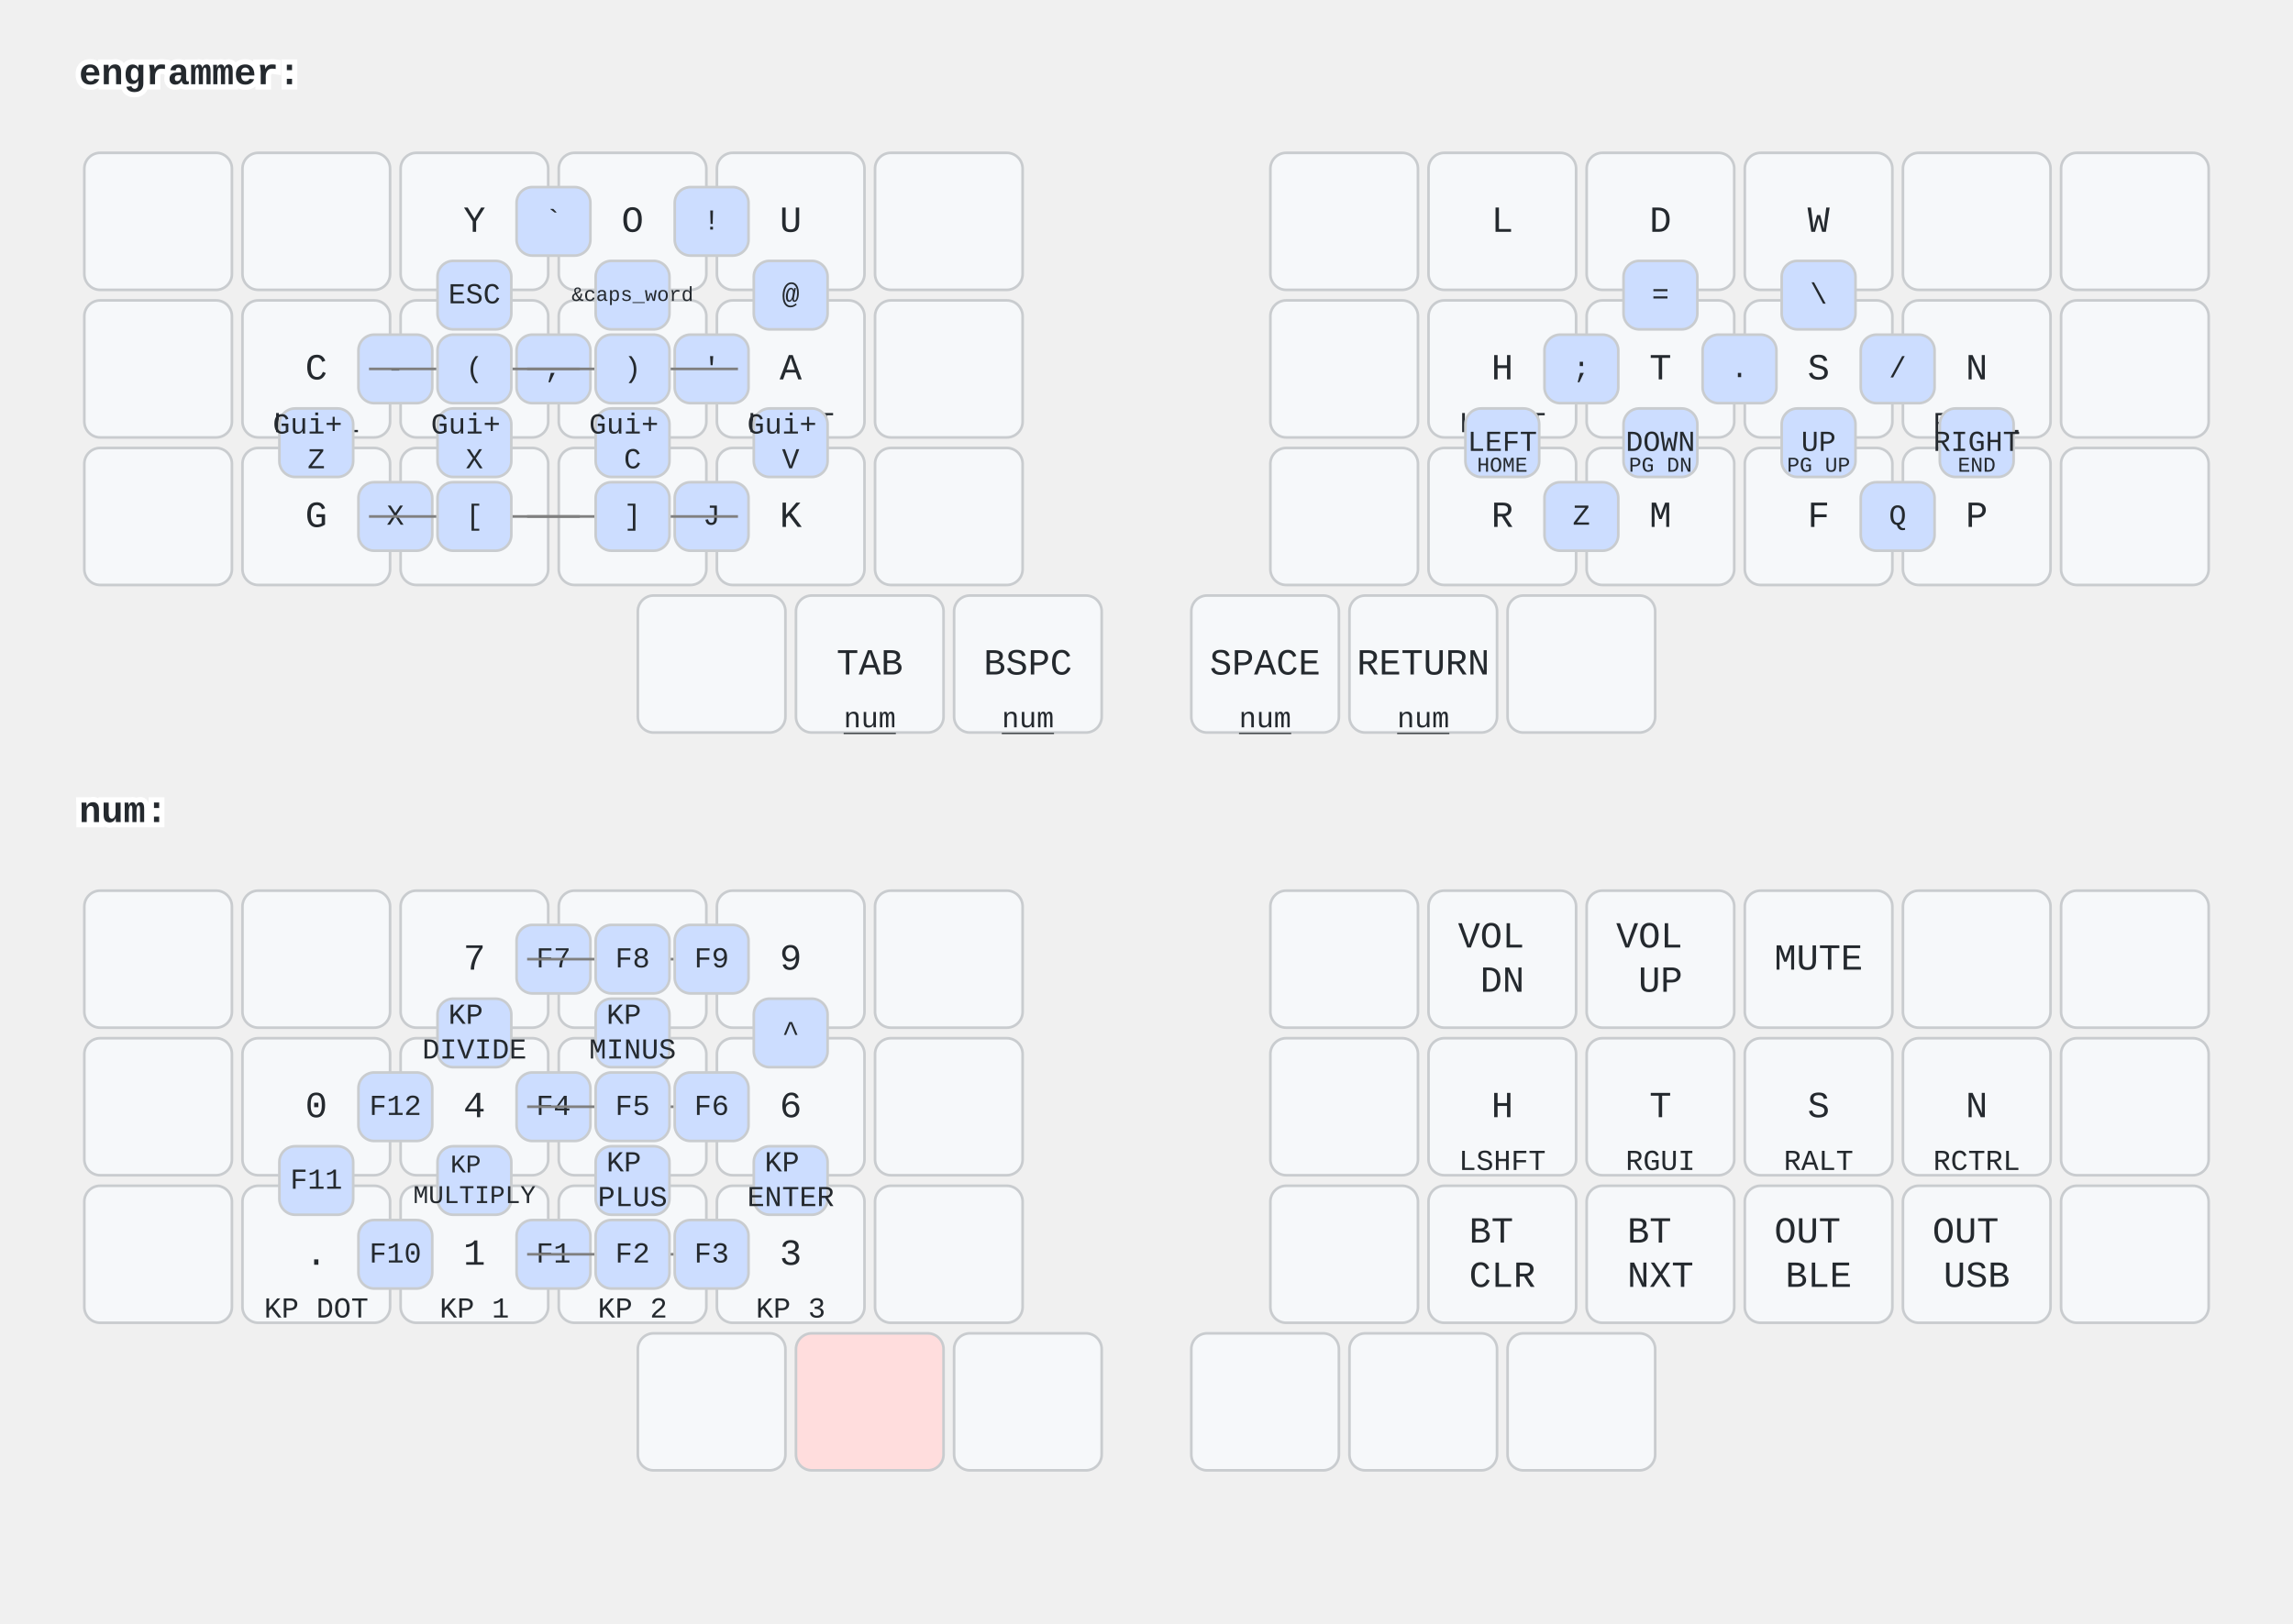
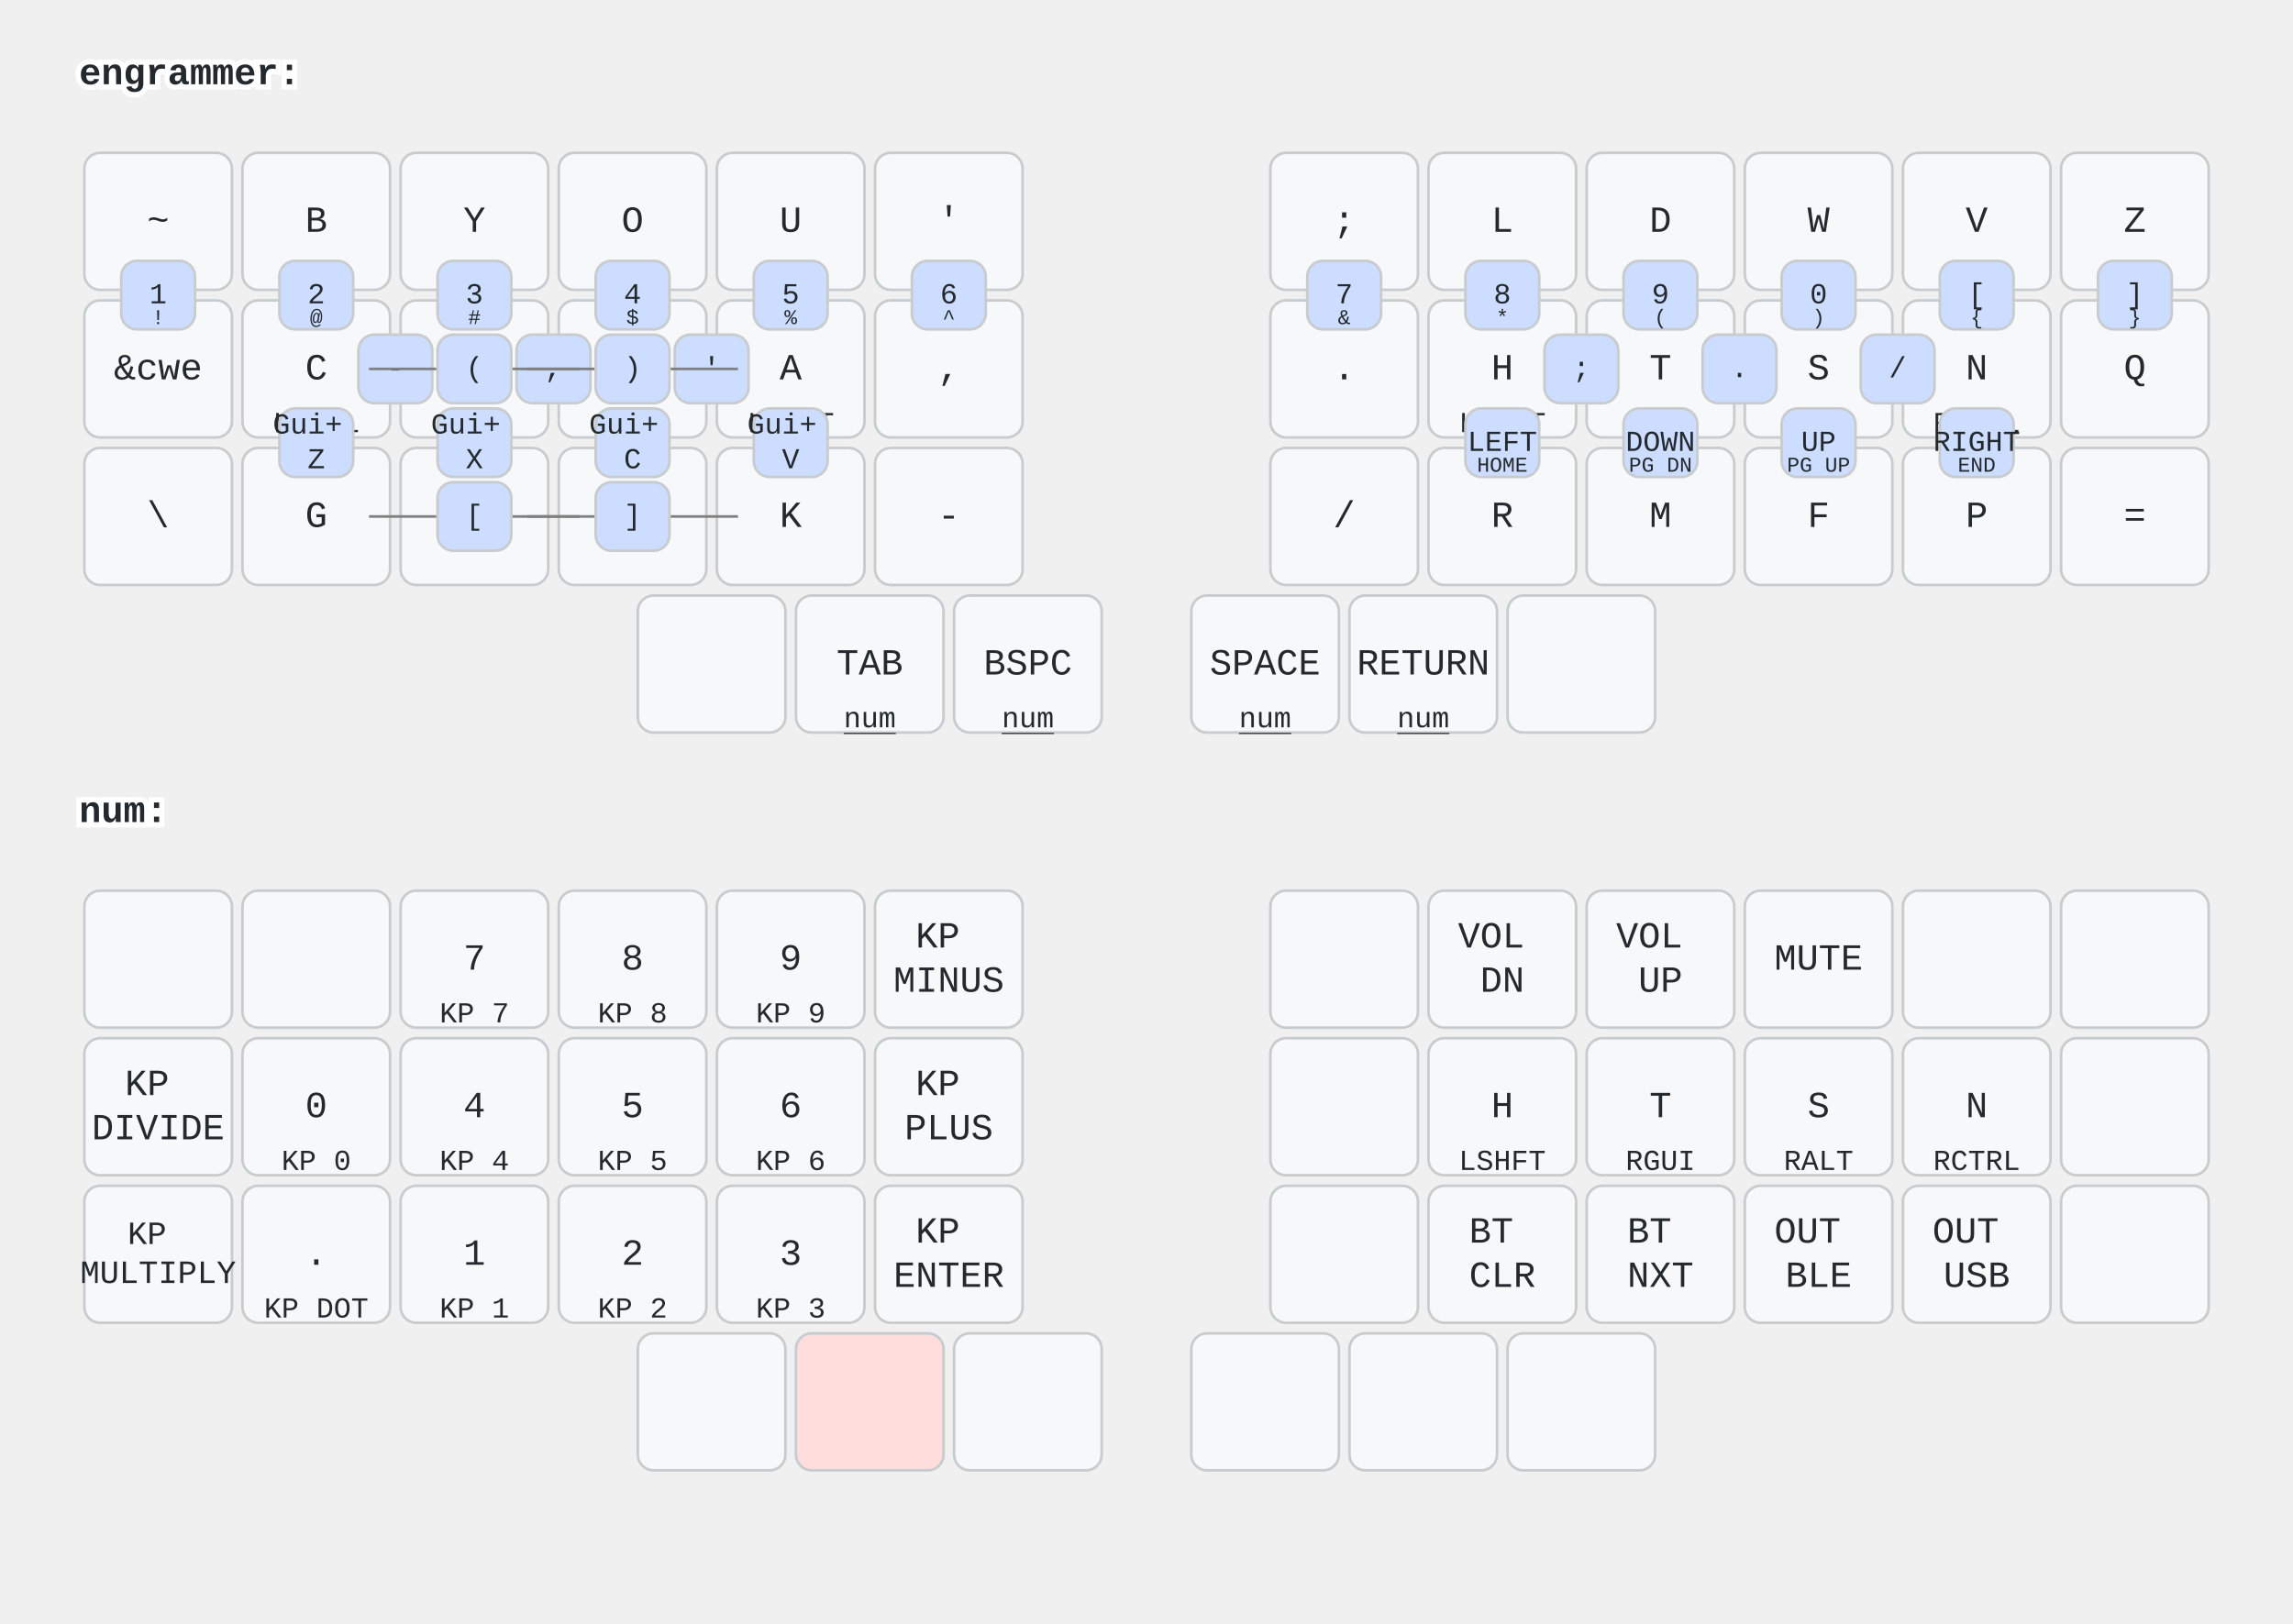
<svg xmlns="http://www.w3.org/2000/svg" width="870" height="616" viewBox="0 0 870 616" class="keymap">
  <style>/* inherit to force styles through use tags */
svg path {
    fill: inherit;
}

/* font and background color specifications */
svg.keymap {
    font-family: SFMono-Regular,Consolas,Liberation Mono,Menlo,monospace;
    font-size: 14px;
    font-kerning: normal;
    text-rendering: optimizeLegibility;
    fill: #24292e;
}

/* default key styling */
rect.key {
    fill: #f6f8fa;
}

rect.key, rect.combo {
    stroke: #c9cccf;
    stroke-width: 1;
}

/* default key side styling, only used is draw_key_sides is set */
rect.side {
    filter: brightness(90%);
}

/* color accent for combo boxes */
rect.combo, rect.combo-separate {
    fill: #cdf;
}

/* color accent for held keys */
rect.held, rect.combo.held {
    fill: #fdd;
}

/* color accent for ghost (optional) keys */
rect.ghost, rect.combo.ghost {
    stroke-dasharray: 4, 4;
    stroke-width: 2;
}

text {
    text-anchor: middle;
    dominant-baseline: middle;
}

/* styling for layer labels */
text.label {
    font-weight: bold;
    text-anchor: start;
    stroke: white;
    stroke-width: 4;
    paint-order: stroke;
}

/* styling for optional footer */
text.footer {
    text-anchor: end;
    dominant-baseline: auto;
    stroke: white;
    stroke-width: 4;
    paint-order: stroke;
}

/* styling for combo tap, and key hold/shifted label text */
text.combo, text.hold, text.shifted {
    font-size: 11px;
}

text.hold {
    text-anchor: middle;
    dominant-baseline: auto;
}

text.shifted {
    text-anchor: middle;
    dominant-baseline: hanging;
}

text.layer-activator {
    text-decoration: underline;
}

/* styling for hold/shifted label text in combo box */
text.combo.hold, text.combo.shifted {
    font-size: 8px;
}

/* lighter symbol for transparent keys */
text.trans {
    fill: #7b7e81;
}

/* styling for combo dendrons */
path.combo {
    stroke-width: 1;
    stroke: gray;
    fill: none;
}

/* Start Tabler Icons Cleanup */
/* cannot use height/width with glyphs */
.icon-tabler &gt; path {
    fill: inherit;
    stroke: inherit;
    stroke-width: 2;
}
/* hide tabler's default box */
.icon-tabler &gt; path[stroke="none"][fill="none"] {
    visibility: hidden;
}
/* End Tabler Icons Cleanup */
</style>
  <g transform="translate(30, 0)" class="layer-engrammer">
    <text x="0" y="28" class="label" id="engrammer">engrammer:</text>
    <g transform="translate(0, 56)">
      <g transform="translate(30, 28)" class="key keypos-0">
        <rect rx="6" ry="6" x="-28" y="-26" width="56" height="52" class="key" />
+         <text x="0" y="0" class="key tap">~</text>
+         <text x="0" y="24" class="key hold">F1</text>
      </g>
      <g transform="translate(90, 28)" class="key keypos-1">
        <rect rx="6" ry="6" x="-28" y="-26" width="56" height="52" class="key" />
+         <text x="0" y="0" class="key tap">B</text>
+         <text x="0" y="24" class="key hold">F2</text>
      </g>
      <g transform="translate(150, 28)" class="key keypos-2">
        <rect rx="6" ry="6" x="-28" y="-26" width="56" height="52" class="key" />
        <text x="0" y="0" class="key tap">Y</text>
+         <text x="0" y="24" class="key hold">F3</text>
      </g>
      <g transform="translate(210, 28)" class="key keypos-3">
        <rect rx="6" ry="6" x="-28" y="-26" width="56" height="52" class="key" />
        <text x="0" y="0" class="key tap">O</text>
+         <text x="0" y="24" class="key hold">F4</text>
      </g>
      <g transform="translate(270, 28)" class="key keypos-4">
        <rect rx="6" ry="6" x="-28" y="-26" width="56" height="52" class="key" />
        <text x="0" y="0" class="key tap">U</text>
+         <text x="0" y="24" class="key hold">5</text>
      </g>
      <g transform="translate(330, 28)" class="key keypos-5">
        <rect rx="6" ry="6" x="-28" y="-26" width="56" height="52" class="key" />
+         <text x="0" y="0" class="key tap">'</text>
+         <text x="0" y="24" class="key hold">F6</text>
      </g>
      <g transform="translate(480, 28)" class="key keypos-6">
        <rect rx="6" ry="6" x="-28" y="-26" width="56" height="52" class="key" />
+         <text x="0" y="0" class="key tap">;</text>
+         <text x="0" y="24" class="key hold">F7</text>
      </g>
      <g transform="translate(540, 28)" class="key keypos-7">
        <rect rx="6" ry="6" x="-28" y="-26" width="56" height="52" class="key" />
        <text x="0" y="0" class="key tap">L</text>
+         <text x="0" y="24" class="key hold">F8</text>
      </g>
      <g transform="translate(600, 28)" class="key keypos-8">
        <rect rx="6" ry="6" x="-28" y="-26" width="56" height="52" class="key" />
        <text x="0" y="0" class="key tap">D</text>
+         <text x="0" y="24" class="key hold">F9</text>
      </g>
      <g transform="translate(660, 28)" class="key keypos-9">
        <rect rx="6" ry="6" x="-28" y="-26" width="56" height="52" class="key" />
        <text x="0" y="0" class="key tap">W</text>
+         <text x="0" y="24" class="key hold">F10</text>
      </g>
      <g transform="translate(720, 28)" class="key keypos-10">
        <rect rx="6" ry="6" x="-28" y="-26" width="56" height="52" class="key" />
+         <text x="0" y="0" class="key tap">V</text>
+         <text x="0" y="24" class="key hold">F11</text>
      </g>
      <g transform="translate(780, 28)" class="key keypos-11">
        <rect rx="6" ry="6" x="-28" y="-26" width="56" height="52" class="key" />
+         <text x="0" y="0" class="key tap">Z</text>
+         <text x="0" y="24" class="key hold">F12</text>
      </g>
      <g transform="translate(30, 84)" class="key keypos-12">
        <rect rx="6" ry="6" x="-28" y="-26" width="56" height="52" class="key" />
+         <text x="0" y="0" class="key tap">&amp;cwe</text>
      </g>
      <g transform="translate(90, 84)" class="key keypos-13">
        <rect rx="6" ry="6" x="-28" y="-26" width="56" height="52" class="key" />
        <text x="0" y="0" class="key tap">C</text>
        <text x="0" y="24" class="key hold">LCTRL</text>
      </g>
      <g transform="translate(150, 84)" class="key keypos-14">
        <rect rx="6" ry="6" x="-28" y="-26" width="56" height="52" class="key" />
        <text x="0" y="0" class="key tap">I</text>
        <text x="0" y="24" class="key hold">LALT</text>
      </g>
      <g transform="translate(210, 84)" class="key keypos-15">
        <rect rx="6" ry="6" x="-28" y="-26" width="56" height="52" class="key" />
        <text x="0" y="0" class="key tap">E</text>
        <text x="0" y="24" class="key hold">LGUI</text>
      </g>
      <g transform="translate(270, 84)" class="key keypos-16">
        <rect rx="6" ry="6" x="-28" y="-26" width="56" height="52" class="key" />
        <text x="0" y="0" class="key tap">A</text>
        <text x="0" y="24" class="key hold">LSHFT</text>
      </g>
      <g transform="translate(330, 84)" class="key keypos-17">
        <rect rx="6" ry="6" x="-28" y="-26" width="56" height="52" class="key" />
+         <text x="0" y="0" class="key tap">,</text>
      </g>
      <g transform="translate(480, 84)" class="key keypos-18">
        <rect rx="6" ry="6" x="-28" y="-26" width="56" height="52" class="key" />
+         <text x="0" y="0" class="key tap">.</text>
      </g>
      <g transform="translate(540, 84)" class="key keypos-19">
        <rect rx="6" ry="6" x="-28" y="-26" width="56" height="52" class="key" />
        <text x="0" y="0" class="key tap">H</text>
        <text x="0" y="24" class="key hold">LSHFT</text>
      </g>
      <g transform="translate(600, 84)" class="key keypos-20">
        <rect rx="6" ry="6" x="-28" y="-26" width="56" height="52" class="key" />
        <text x="0" y="0" class="key tap">T</text>
        <text x="0" y="24" class="key hold">RGUI</text>
      </g>
      <g transform="translate(660, 84)" class="key keypos-21">
        <rect rx="6" ry="6" x="-28" y="-26" width="56" height="52" class="key" />
        <text x="0" y="0" class="key tap">S</text>
        <text x="0" y="24" class="key hold">RALT</text>
      </g>
      <g transform="translate(720, 84)" class="key keypos-22">
        <rect rx="6" ry="6" x="-28" y="-26" width="56" height="52" class="key" />
        <text x="0" y="0" class="key tap">N</text>
        <text x="0" y="24" class="key hold">RCTRL</text>
      </g>
      <g transform="translate(780, 84)" class="key keypos-23">
        <rect rx="6" ry="6" x="-28" y="-26" width="56" height="52" class="key" />
+         <text x="0" y="0" class="key tap">Q</text>
      </g>
      <g transform="translate(30, 140)" class="key keypos-24">
        <rect rx="6" ry="6" x="-28" y="-26" width="56" height="52" class="key" />
+         <text x="0" y="0" class="key tap">\</text>
      </g>
      <g transform="translate(90, 140)" class="key keypos-25">
        <rect rx="6" ry="6" x="-28" y="-26" width="56" height="52" class="key" />
        <text x="0" y="0" class="key tap">G</text>
      </g>
      <g transform="translate(150, 140)" class="key keypos-26">
        <rect rx="6" ry="6" x="-28" y="-26" width="56" height="52" class="key" />
-         <text x="0" y="0" class="key tap">B</text>
+         <text x="0" y="0" class="key tap">X</text>
      </g>
      <g transform="translate(210, 140)" class="key keypos-27">
        <rect rx="6" ry="6" x="-28" y="-26" width="56" height="52" class="key" />
-         <text x="0" y="0" class="key tap">V</text>
+         <text x="0" y="0" class="key tap">J</text>
      </g>
      <g transform="translate(270, 140)" class="key keypos-28">
        <rect rx="6" ry="6" x="-28" y="-26" width="56" height="52" class="key" />
        <text x="0" y="0" class="key tap">K</text>
      </g>
      <g transform="translate(330, 140)" class="key keypos-29">
        <rect rx="6" ry="6" x="-28" y="-26" width="56" height="52" class="key" />
+         <text x="0" y="0" class="key tap">-</text>
      </g>
      <g transform="translate(480, 140)" class="key keypos-30">
        <rect rx="6" ry="6" x="-28" y="-26" width="56" height="52" class="key" />
+         <text x="0" y="0" class="key tap">/</text>
      </g>
      <g transform="translate(540, 140)" class="key keypos-31">
        <rect rx="6" ry="6" x="-28" y="-26" width="56" height="52" class="key" />
        <text x="0" y="0" class="key tap">R</text>
      </g>
      <g transform="translate(600, 140)" class="key keypos-32">
        <rect rx="6" ry="6" x="-28" y="-26" width="56" height="52" class="key" />
        <text x="0" y="0" class="key tap">M</text>
      </g>
      <g transform="translate(660, 140)" class="key keypos-33">
        <rect rx="6" ry="6" x="-28" y="-26" width="56" height="52" class="key" />
        <text x="0" y="0" class="key tap">F</text>
      </g>
      <g transform="translate(720, 140)" class="key keypos-34">
        <rect rx="6" ry="6" x="-28" y="-26" width="56" height="52" class="key" />
        <text x="0" y="0" class="key tap">P</text>
      </g>
      <g transform="translate(780, 140)" class="key keypos-35">
        <rect rx="6" ry="6" x="-28" y="-26" width="56" height="52" class="key" />
+         <text x="0" y="0" class="key tap">=</text>
      </g>
      <g transform="translate(240, 196)" class="key keypos-36">
        <rect rx="6" ry="6" x="-28" y="-26" width="56" height="52" class="key" />
      </g>
      <g transform="translate(300, 196)" class="key keypos-37">
        <rect rx="6" ry="6" x="-28" y="-26" width="56" height="52" class="key" />
        <text x="0" y="0" class="key tap">TAB</text>
        <a href="#num">
          <text x="0" y="24" class="key hold layer-activator">num</text>
        </a>
      </g>
      <g transform="translate(360, 196)" class="key keypos-38">
        <rect rx="6" ry="6" x="-28" y="-26" width="56" height="52" class="key" />
        <text x="0" y="0" class="key tap">BSPC</text>
        <a href="#num">
          <text x="0" y="24" class="key hold layer-activator">num</text>
        </a>
      </g>
      <g transform="translate(450, 196)" class="key keypos-39">
        <rect rx="6" ry="6" x="-28" y="-26" width="56" height="52" class="key" />
        <text x="0" y="0" class="key tap">SPACE</text>
        <a href="#num">
          <text x="0" y="24" class="key hold layer-activator">num</text>
        </a>
      </g>
      <g transform="translate(510, 196)" class="key keypos-40">
        <rect rx="6" ry="6" x="-28" y="-26" width="56" height="52" class="key" />
        <text x="0" y="0" class="key tap">RETURN</text>
        <a href="#num">
          <text x="0" y="24" class="key hold layer-activator">num</text>
        </a>
      </g>
      <g transform="translate(570, 196)" class="key keypos-41">
        <rect rx="6" ry="6" x="-28" y="-26" width="56" height="52" class="key" />
      </g>
      <g class="combo combopos-0">
-         <rect rx="6" ry="6" x="136" y="43" width="28" height="26" class="combo" />
-         <text x="150" y="56" class="combo tap">ESC</text>
-       </g>
-       <g class="combo combopos-1">
-         <rect rx="6" ry="6" x="196" y="43" width="28" height="26" class="combo" />
-         <text x="210" y="56" class="combo tap">
-           <tspan style="font-size: 70%">&amp;caps_word</tspan>
-         </text>
-       </g>
-       <g class="combo combopos-2">
-         <rect rx="6" ry="6" x="556" y="127" width="28" height="26" class="combo" />
-         <text x="570" y="140" class="combo tap">Z</text>
-       </g>
-       <g class="combo combopos-3">
-         <rect rx="6" ry="6" x="676" y="127" width="28" height="26" class="combo" />
-         <text x="690" y="140" class="combo tap">Q</text>
-       </g>
-       <g class="combo combopos-4">
-         <rect rx="6" ry="6" x="106" y="127" width="28" height="26" class="combo" />
-         <text x="120" y="140" class="combo tap">X</text>
-       </g>
-       <g class="combo combopos-5">
-         <rect rx="6" ry="6" x="226" y="127" width="28" height="26" class="combo" />
-         <text x="240" y="140" class="combo tap">J</text>
-       </g>
-       <g class="combo combopos-6">
        <rect rx="6" ry="6" x="106" y="71" width="28" height="26" class="combo" />
        <text x="120" y="84" class="combo tap">-</text>
      </g>
-       <g class="combo combopos-7">
+       <g class="combo combopos-1">
        <rect rx="6" ry="6" x="166" y="71" width="28" height="26" class="combo" />
        <text x="180" y="84" class="combo tap">,</text>
      </g>
-       <g class="combo combopos-8">
+       <g class="combo combopos-2">
        <rect rx="6" ry="6" x="226" y="71" width="28" height="26" class="combo" />
        <text x="240" y="84" class="combo tap">'</text>
      </g>
-       <g class="combo combopos-9">
+       <g class="combo combopos-3">
        <rect rx="6" ry="6" x="556" y="71" width="28" height="26" class="combo" />
        <text x="570" y="84" class="combo tap">;</text>
      </g>
-       <g class="combo combopos-10">
+       <g class="combo combopos-4">
        <rect rx="6" ry="6" x="616" y="71" width="28" height="26" class="combo" />
        <text x="630" y="84" class="combo tap">.</text>
      </g>
-       <g class="combo combopos-11">
+       <g class="combo combopos-5">
        <rect rx="6" ry="6" x="676" y="71" width="28" height="26" class="combo" />
        <text x="690" y="84" class="combo tap">/</text>
      </g>
-       <g class="combo combopos-12">
-         <rect rx="6" ry="6" x="166" y="15" width="28" height="26" class="combo" />
-         <text x="180" y="28" class="combo tap">`</text>
-       </g>
-       <g class="combo combopos-13">
-         <rect rx="6" ry="6" x="226" y="15" width="28" height="26" class="combo" />
-         <text x="240" y="28" class="combo tap">!</text>
-       </g>
-       <g class="combo combopos-14">
-         <rect rx="6" ry="6" x="256" y="43" width="28" height="26" class="combo" />
-         <text x="270" y="56" class="combo tap">@</text>
-       </g>
-       <g class="combo combopos-15">
-         <rect rx="6" ry="6" x="646" y="43" width="28" height="26" class="combo" />
-         <text x="660" y="56" class="combo tap">\</text>
-       </g>
-       <g class="combo combopos-16">
-         <rect rx="6" ry="6" x="586" y="43" width="28" height="26" class="combo" />
-         <text x="600" y="56" class="combo tap">=</text>
-       </g>
-       <g class="combo combopos-17">
+       <g class="combo combopos-6">
        <path d="M150,84 l-40,0" class="combo" />
        <path d="M150,84 l40,0" class="combo" />
        <rect rx="6" ry="6" x="136" y="71" width="28" height="26" class="combo" />
        <text x="150" y="84" class="combo tap">(</text>
      </g>
-       <g class="combo combopos-18">
+       <g class="combo combopos-7">
        <path d="M210,84 l-40,0" class="combo" />
        <path d="M210,84 l40,0" class="combo" />
        <rect rx="6" ry="6" x="196" y="71" width="28" height="26" class="combo" />
        <text x="210" y="84" class="combo tap">)</text>
      </g>
-       <g class="combo combopos-19">
+       <g class="combo combopos-8">
        <path d="M150,140 l-40,0" class="combo" />
        <path d="M150,140 l40,0" class="combo" />
        <rect rx="6" ry="6" x="136" y="127" width="28" height="26" class="combo" />
        <text x="150" y="140" class="combo tap">[</text>
      </g>
-       <g class="combo combopos-20">
+       <g class="combo combopos-9">
        <path d="M210,140 l-40,0" class="combo" />
        <path d="M210,140 l40,0" class="combo" />
        <rect rx="6" ry="6" x="196" y="127" width="28" height="26" class="combo" />
        <text x="210" y="140" class="combo tap">]</text>
      </g>
+       <g class="combo combopos-10">
+         <rect rx="6" ry="6" x="16" y="43" width="28" height="26" class="combo" />
+         <text x="30" y="56" class="combo tap">1</text>
+         <text x="30" y="67" class="combo hold">!</text>
+       </g>
+       <g class="combo combopos-11">
+         <rect rx="6" ry="6" x="76" y="43" width="28" height="26" class="combo" />
+         <text x="90" y="56" class="combo tap">2</text>
+         <text x="90" y="67" class="combo hold">@</text>
+       </g>
+       <g class="combo combopos-12">
+         <rect rx="6" ry="6" x="136" y="43" width="28" height="26" class="combo" />
+         <text x="150" y="56" class="combo tap">3</text>
+         <text x="150" y="67" class="combo hold">#</text>
+       </g>
+       <g class="combo combopos-13">
+         <rect rx="6" ry="6" x="196" y="43" width="28" height="26" class="combo" />
+         <text x="210" y="56" class="combo tap">4</text>
+         <text x="210" y="67" class="combo hold">$</text>
+       </g>
+       <g class="combo combopos-14">
+         <rect rx="6" ry="6" x="256" y="43" width="28" height="26" class="combo" />
+         <text x="270" y="56" class="combo tap">5</text>
+         <text x="270" y="67" class="combo hold">%</text>
+       </g>
+       <g class="combo combopos-15">
+         <rect rx="6" ry="6" x="316" y="43" width="28" height="26" class="combo" />
+         <text x="330" y="56" class="combo tap">6</text>
+         <text x="330" y="67" class="combo hold">^</text>
+       </g>
+       <g class="combo combopos-16">
+         <rect rx="6" ry="6" x="466" y="43" width="28" height="26" class="combo" />
+         <text x="480" y="56" class="combo tap">7</text>
+         <text x="480" y="67" class="combo hold">&amp;</text>
+       </g>
+       <g class="combo combopos-17">
+         <rect rx="6" ry="6" x="526" y="43" width="28" height="26" class="combo" />
+         <text x="540" y="56" class="combo tap">8</text>
+         <text x="540" y="67" class="combo hold">*</text>
+       </g>
+       <g class="combo combopos-18">
+         <rect rx="6" ry="6" x="586" y="43" width="28" height="26" class="combo" />
+         <text x="600" y="56" class="combo tap">9</text>
+         <text x="600" y="67" class="combo hold">(</text>
+       </g>
+       <g class="combo combopos-19">
+         <rect rx="6" ry="6" x="646" y="43" width="28" height="26" class="combo" />
+         <text x="660" y="56" class="combo tap">0</text>
+         <text x="660" y="67" class="combo hold">)</text>
+       </g>
+       <g class="combo combopos-20">
+         <rect rx="6" ry="6" x="706" y="43" width="28" height="26" class="combo" />
+         <text x="720" y="56" class="combo tap">[</text>
+         <text x="720" y="67" class="combo hold">{</text>
+       </g>
      <g class="combo combopos-21">
+         <rect rx="6" ry="6" x="766" y="43" width="28" height="26" class="combo" />
+         <text x="780" y="56" class="combo tap">]</text>
+         <text x="780" y="67" class="combo hold">}</text>
+       </g>
+       <g class="combo combopos-22">
        <rect rx="6" ry="6" x="76" y="99" width="28" height="26" class="combo" />
        <text x="90" y="112" class="combo tap">
          <tspan x="90" dy="-0.6em">Gui+</tspan>
          <tspan x="90" dy="1.2em">Z</tspan>
        </text>
      </g>
-       <g class="combo combopos-22">
+       <g class="combo combopos-23">
        <rect rx="6" ry="6" x="136" y="99" width="28" height="26" class="combo" />
        <text x="150" y="112" class="combo tap">
          <tspan x="150" dy="-0.6em">Gui+</tspan>
          <tspan x="150" dy="1.2em">X</tspan>
        </text>
      </g>
-       <g class="combo combopos-23">
+       <g class="combo combopos-24">
        <rect rx="6" ry="6" x="196" y="99" width="28" height="26" class="combo" />
        <text x="210" y="112" class="combo tap">
          <tspan x="210" dy="-0.6em">Gui+</tspan>
          <tspan x="210" dy="1.2em">C</tspan>
        </text>
      </g>
-       <g class="combo combopos-24">
+       <g class="combo combopos-25">
        <rect rx="6" ry="6" x="256" y="99" width="28" height="26" class="combo" />
        <text x="270" y="112" class="combo tap">
          <tspan x="270" dy="-0.6em">Gui+</tspan>
          <tspan x="270" dy="1.2em">V</tspan>
        </text>
      </g>
-       <g class="combo combopos-25">
+       <g class="combo combopos-26">
        <rect rx="6" ry="6" x="526" y="99" width="28" height="26" class="combo" />
        <text x="540" y="112" class="combo tap">LEFT</text>
        <text x="540" y="123" class="combo hold">HOME</text>
      </g>
-       <g class="combo combopos-26">
+       <g class="combo combopos-27">
        <rect rx="6" ry="6" x="586" y="99" width="28" height="26" class="combo" />
        <text x="600" y="112" class="combo tap">DOWN</text>
        <text x="600" y="123" class="combo hold">PG DN</text>
      </g>
-       <g class="combo combopos-27">
+       <g class="combo combopos-28">
        <rect rx="6" ry="6" x="646" y="99" width="28" height="26" class="combo" />
        <text x="660" y="112" class="combo tap">UP</text>
        <text x="660" y="123" class="combo hold">PG UP</text>
      </g>
-       <g class="combo combopos-28">
+       <g class="combo combopos-29">
        <rect rx="6" ry="6" x="706" y="99" width="28" height="26" class="combo" />
        <text x="720" y="112" class="combo tap">RIGHT</text>
        <text x="720" y="123" class="combo hold">END</text>
      </g>
    </g>
  </g>
  <g transform="translate(30, 280)" class="layer-num">
    <text x="0" y="28" class="label" id="num">num:</text>
    <g transform="translate(0, 56)">
      <g transform="translate(30, 28)" class="key keypos-0">
        <rect rx="6" ry="6" x="-28" y="-26" width="56" height="52" class="key" />
      </g>
      <g transform="translate(90, 28)" class="key keypos-1">
        <rect rx="6" ry="6" x="-28" y="-26" width="56" height="52" class="key" />
      </g>
      <g transform="translate(150, 28)" class="key keypos-2">
        <rect rx="6" ry="6" x="-28" y="-26" width="56" height="52" class="key" />
        <text x="0" y="0" class="key tap">7</text>
        <text x="0" y="24" class="key hold">KP 7</text>
      </g>
      <g transform="translate(210, 28)" class="key keypos-3">
        <rect rx="6" ry="6" x="-28" y="-26" width="56" height="52" class="key" />
        <text x="0" y="0" class="key tap">8</text>
        <text x="0" y="24" class="key hold">KP 8</text>
      </g>
      <g transform="translate(270, 28)" class="key keypos-4">
        <rect rx="6" ry="6" x="-28" y="-26" width="56" height="52" class="key" />
        <text x="0" y="0" class="key tap">9</text>
        <text x="0" y="24" class="key hold">KP 9</text>
      </g>
      <g transform="translate(330, 28)" class="key keypos-5">
        <rect rx="6" ry="6" x="-28" y="-26" width="56" height="52" class="key" />
+         <text x="0" y="0" class="key tap">
+           <tspan x="0" dy="-0.6em">KP</tspan>
+           <tspan x="0" dy="1.2em">MINUS</tspan>
+         </text>
      </g>
      <g transform="translate(480, 28)" class="key keypos-6">
        <rect rx="6" ry="6" x="-28" y="-26" width="56" height="52" class="key" />
      </g>
      <g transform="translate(540, 28)" class="key keypos-7">
        <rect rx="6" ry="6" x="-28" y="-26" width="56" height="52" class="key" />
        <text x="0" y="0" class="key tap">
          <tspan x="0" dy="-0.6em">VOL</tspan>
          <tspan x="0" dy="1.2em">DN</tspan>
        </text>
      </g>
      <g transform="translate(600, 28)" class="key keypos-8">
        <rect rx="6" ry="6" x="-28" y="-26" width="56" height="52" class="key" />
        <text x="0" y="0" class="key tap">
          <tspan x="0" dy="-0.6em">VOL</tspan>
          <tspan x="0" dy="1.2em">UP</tspan>
        </text>
      </g>
      <g transform="translate(660, 28)" class="key keypos-9">
        <rect rx="6" ry="6" x="-28" y="-26" width="56" height="52" class="key" />
        <text x="0" y="0" class="key tap">MUTE</text>
      </g>
      <g transform="translate(720, 28)" class="key keypos-10">
        <rect rx="6" ry="6" x="-28" y="-26" width="56" height="52" class="key" />
      </g>
      <g transform="translate(780, 28)" class="key keypos-11">
        <rect rx="6" ry="6" x="-28" y="-26" width="56" height="52" class="key" />
      </g>
      <g transform="translate(30, 84)" class="key keypos-12">
        <rect rx="6" ry="6" x="-28" y="-26" width="56" height="52" class="key" />
+         <text x="0" y="0" class="key tap">
+           <tspan x="0" dy="-0.6em">KP</tspan>
+           <tspan x="0" dy="1.2em">DIVIDE</tspan>
+         </text>
      </g>
      <g transform="translate(90, 84)" class="key keypos-13">
        <rect rx="6" ry="6" x="-28" y="-26" width="56" height="52" class="key" />
        <text x="0" y="0" class="key tap">0</text>
        <text x="0" y="24" class="key hold">KP 0</text>
      </g>
      <g transform="translate(150, 84)" class="key keypos-14">
        <rect rx="6" ry="6" x="-28" y="-26" width="56" height="52" class="key" />
        <text x="0" y="0" class="key tap">4</text>
        <text x="0" y="24" class="key hold">KP 4</text>
      </g>
      <g transform="translate(210, 84)" class="key keypos-15">
        <rect rx="6" ry="6" x="-28" y="-26" width="56" height="52" class="key" />
        <text x="0" y="0" class="key tap">5</text>
        <text x="0" y="24" class="key hold">KP 5</text>
      </g>
      <g transform="translate(270, 84)" class="key keypos-16">
        <rect rx="6" ry="6" x="-28" y="-26" width="56" height="52" class="key" />
        <text x="0" y="0" class="key tap">6</text>
        <text x="0" y="24" class="key hold">KP 6</text>
      </g>
      <g transform="translate(330, 84)" class="key keypos-17">
        <rect rx="6" ry="6" x="-28" y="-26" width="56" height="52" class="key" />
+         <text x="0" y="0" class="key tap">
+           <tspan x="0" dy="-0.6em">KP</tspan>
+           <tspan x="0" dy="1.2em">PLUS</tspan>
+         </text>
      </g>
      <g transform="translate(480, 84)" class="key keypos-18">
        <rect rx="6" ry="6" x="-28" y="-26" width="56" height="52" class="key" />
      </g>
      <g transform="translate(540, 84)" class="key keypos-19">
        <rect rx="6" ry="6" x="-28" y="-26" width="56" height="52" class="key" />
        <text x="0" y="0" class="key tap">H</text>
        <text x="0" y="24" class="key hold">LSHFT</text>
      </g>
      <g transform="translate(600, 84)" class="key keypos-20">
        <rect rx="6" ry="6" x="-28" y="-26" width="56" height="52" class="key" />
        <text x="0" y="0" class="key tap">T</text>
        <text x="0" y="24" class="key hold">RGUI</text>
      </g>
      <g transform="translate(660, 84)" class="key keypos-21">
        <rect rx="6" ry="6" x="-28" y="-26" width="56" height="52" class="key" />
        <text x="0" y="0" class="key tap">S</text>
        <text x="0" y="24" class="key hold">RALT</text>
      </g>
      <g transform="translate(720, 84)" class="key keypos-22">
        <rect rx="6" ry="6" x="-28" y="-26" width="56" height="52" class="key" />
        <text x="0" y="0" class="key tap">N</text>
        <text x="0" y="24" class="key hold">RCTRL</text>
      </g>
      <g transform="translate(780, 84)" class="key keypos-23">
        <rect rx="6" ry="6" x="-28" y="-26" width="56" height="52" class="key" />
      </g>
      <g transform="translate(30, 140)" class="key keypos-24">
        <rect rx="6" ry="6" x="-28" y="-26" width="56" height="52" class="key" />
+         <text x="0" y="0" class="key tap">
+           <tspan x="0" dy="-0.6em" style="font-size: 88%">KP</tspan>
+           <tspan x="0" dy="1.2em" style="font-size: 88%">MULTIPLY</tspan>
+         </text>
      </g>
      <g transform="translate(90, 140)" class="key keypos-25">
        <rect rx="6" ry="6" x="-28" y="-26" width="56" height="52" class="key" />
        <text x="0" y="0" class="key tap">.</text>
        <text x="0" y="24" class="key hold">KP DOT</text>
      </g>
      <g transform="translate(150, 140)" class="key keypos-26">
        <rect rx="6" ry="6" x="-28" y="-26" width="56" height="52" class="key" />
        <text x="0" y="0" class="key tap">1</text>
        <text x="0" y="24" class="key hold">KP 1</text>
      </g>
      <g transform="translate(210, 140)" class="key keypos-27">
        <rect rx="6" ry="6" x="-28" y="-26" width="56" height="52" class="key" />
        <text x="0" y="0" class="key tap">2</text>
        <text x="0" y="24" class="key hold">KP 2</text>
      </g>
      <g transform="translate(270, 140)" class="key keypos-28">
        <rect rx="6" ry="6" x="-28" y="-26" width="56" height="52" class="key" />
        <text x="0" y="0" class="key tap">3</text>
        <text x="0" y="24" class="key hold">KP 3</text>
      </g>
      <g transform="translate(330, 140)" class="key keypos-29">
        <rect rx="6" ry="6" x="-28" y="-26" width="56" height="52" class="key" />
+         <text x="0" y="0" class="key tap">
+           <tspan x="0" dy="-0.6em">KP</tspan>
+           <tspan x="0" dy="1.2em">ENTER</tspan>
+         </text>
      </g>
      <g transform="translate(480, 140)" class="key keypos-30">
        <rect rx="6" ry="6" x="-28" y="-26" width="56" height="52" class="key" />
      </g>
      <g transform="translate(540, 140)" class="key keypos-31">
        <rect rx="6" ry="6" x="-28" y="-26" width="56" height="52" class="key" />
        <text x="0" y="0" class="key tap">
          <tspan x="0" dy="-0.6em">BT</tspan>
          <tspan x="0" dy="1.2em">CLR</tspan>
        </text>
      </g>
      <g transform="translate(600, 140)" class="key keypos-32">
        <rect rx="6" ry="6" x="-28" y="-26" width="56" height="52" class="key" />
        <text x="0" y="0" class="key tap">
          <tspan x="0" dy="-0.6em">BT</tspan>
          <tspan x="0" dy="1.2em">NXT</tspan>
        </text>
      </g>
      <g transform="translate(660, 140)" class="key keypos-33">
        <rect rx="6" ry="6" x="-28" y="-26" width="56" height="52" class="key" />
        <text x="0" y="0" class="key tap">
          <tspan x="0" dy="-0.6em">OUT</tspan>
          <tspan x="0" dy="1.2em">BLE</tspan>
        </text>
      </g>
      <g transform="translate(720, 140)" class="key keypos-34">
        <rect rx="6" ry="6" x="-28" y="-26" width="56" height="52" class="key" />
        <text x="0" y="0" class="key tap">
          <tspan x="0" dy="-0.6em">OUT</tspan>
          <tspan x="0" dy="1.2em">USB</tspan>
        </text>
      </g>
      <g transform="translate(780, 140)" class="key keypos-35">
        <rect rx="6" ry="6" x="-28" y="-26" width="56" height="52" class="key" />
      </g>
      <g transform="translate(240, 196)" class="key keypos-36">
        <rect rx="6" ry="6" x="-28" y="-26" width="56" height="52" class="key" />
      </g>
      <g transform="translate(300, 196)" class="key held keypos-37">
        <rect rx="6" ry="6" x="-28" y="-26" width="56" height="52" class="key held" />
      </g>
      <g transform="translate(360, 196)" class="key keypos-38">
        <rect rx="6" ry="6" x="-28" y="-26" width="56" height="52" class="key" />
      </g>
      <g transform="translate(450, 196)" class="key keypos-39">
        <rect rx="6" ry="6" x="-28" y="-26" width="56" height="52" class="key" />
      </g>
      <g transform="translate(510, 196)" class="key keypos-40">
        <rect rx="6" ry="6" x="-28" y="-26" width="56" height="52" class="key" />
      </g>
      <g transform="translate(570, 196)" class="key keypos-41">
        <rect rx="6" ry="6" x="-28" y="-26" width="56" height="52" class="key" />
-       </g>
-       <g class="combo combopos-0">
-         <rect rx="6" ry="6" x="166" y="127" width="28" height="26" class="combo" />
-         <text x="180" y="140" class="combo tap">F1</text>
-       </g>
-       <g class="combo combopos-1">
-         <path d="M210,140 l-40,0" class="combo" />
-         <path d="M210,140 l40,0" class="combo" />
-         <rect rx="6" ry="6" x="196" y="127" width="28" height="26" class="combo" />
-         <text x="210" y="140" class="combo tap">F2</text>
-       </g>
-       <g class="combo combopos-2">
-         <rect rx="6" ry="6" x="226" y="127" width="28" height="26" class="combo" />
-         <text x="240" y="140" class="combo tap">F3</text>
-       </g>
-       <g class="combo combopos-3">
-         <rect rx="6" ry="6" x="166" y="71" width="28" height="26" class="combo" />
-         <text x="180" y="84" class="combo tap">F4</text>
-       </g>
-       <g class="combo combopos-4">
-         <path d="M210,84 l-40,0" class="combo" />
-         <path d="M210,84 l40,0" class="combo" />
-         <rect rx="6" ry="6" x="196" y="71" width="28" height="26" class="combo" />
-         <text x="210" y="84" class="combo tap">F5</text>
-       </g>
-       <g class="combo combopos-5">
-         <rect rx="6" ry="6" x="226" y="71" width="28" height="26" class="combo" />
-         <text x="240" y="84" class="combo tap">F6</text>
-       </g>
-       <g class="combo combopos-6">
-         <rect rx="6" ry="6" x="166" y="15" width="28" height="26" class="combo" />
-         <text x="180" y="28" class="combo tap">F7</text>
-       </g>
-       <g class="combo combopos-7">
-         <path d="M210,28 l-40,0" class="combo" />
-         <path d="M210,28 l40,0" class="combo" />
-         <rect rx="6" ry="6" x="196" y="15" width="28" height="26" class="combo" />
-         <text x="210" y="28" class="combo tap">F8</text>
-       </g>
-       <g class="combo combopos-8">
-         <rect rx="6" ry="6" x="226" y="15" width="28" height="26" class="combo" />
-         <text x="240" y="28" class="combo tap">F9</text>
-       </g>
-       <g class="combo combopos-9">
-         <rect rx="6" ry="6" x="106" y="127" width="28" height="26" class="combo" />
-         <text x="120" y="140" class="combo tap">F10</text>
-       </g>
-       <g class="combo combopos-10">
-         <rect rx="6" ry="6" x="76" y="99" width="28" height="26" class="combo" />
-         <text x="90" y="112" class="combo tap">F11</text>
-       </g>
-       <g class="combo combopos-11">
-         <rect rx="6" ry="6" x="106" y="71" width="28" height="26" class="combo" />
-         <text x="120" y="84" class="combo tap">F12</text>
-       </g>
-       <g class="combo combopos-12">
-         <rect rx="6" ry="6" x="256" y="99" width="28" height="26" class="combo" />
-         <text x="270" y="112" class="combo tap">
-           <tspan x="270" dy="-0.6em">KP</tspan>
-           <tspan x="270" dy="1.2em">ENTER</tspan>
-         </text>
-       </g>
-       <g class="combo combopos-13">
-         <rect rx="6" ry="6" x="256" y="43" width="28" height="26" class="combo" />
-         <text x="270" y="56" class="combo tap">^</text>
-       </g>
-       <g class="combo combopos-14">
-         <rect rx="6" ry="6" x="196" y="99" width="28" height="26" class="combo" />
-         <text x="210" y="112" class="combo tap">
-           <tspan x="210" dy="-0.6em">KP</tspan>
-           <tspan x="210" dy="1.2em">PLUS</tspan>
-         </text>
-       </g>
-       <g class="combo combopos-15">
-         <rect rx="6" ry="6" x="196" y="43" width="28" height="26" class="combo" />
-         <text x="210" y="56" class="combo tap">
-           <tspan x="210" dy="-0.6em">KP</tspan>
-           <tspan x="210" dy="1.2em">MINUS</tspan>
-         </text>
-       </g>
-       <g class="combo combopos-16">
-         <rect rx="6" ry="6" x="136" y="99" width="28" height="26" class="combo" />
-         <text x="150" y="112" class="combo tap">
-           <tspan x="150" dy="-0.6em" style="font-size: 88%">KP</tspan>
-           <tspan x="150" dy="1.2em" style="font-size: 88%">MULTIPLY</tspan>
-         </text>
-       </g>
-       <g class="combo combopos-17">
-         <rect rx="6" ry="6" x="136" y="43" width="28" height="26" class="combo" />
-         <text x="150" y="56" class="combo tap">
-           <tspan x="150" dy="-0.6em">KP</tspan>
-           <tspan x="150" dy="1.2em">DIVIDE</tspan>
-         </text>
      </g>
    </g>
  </g>
</svg>
